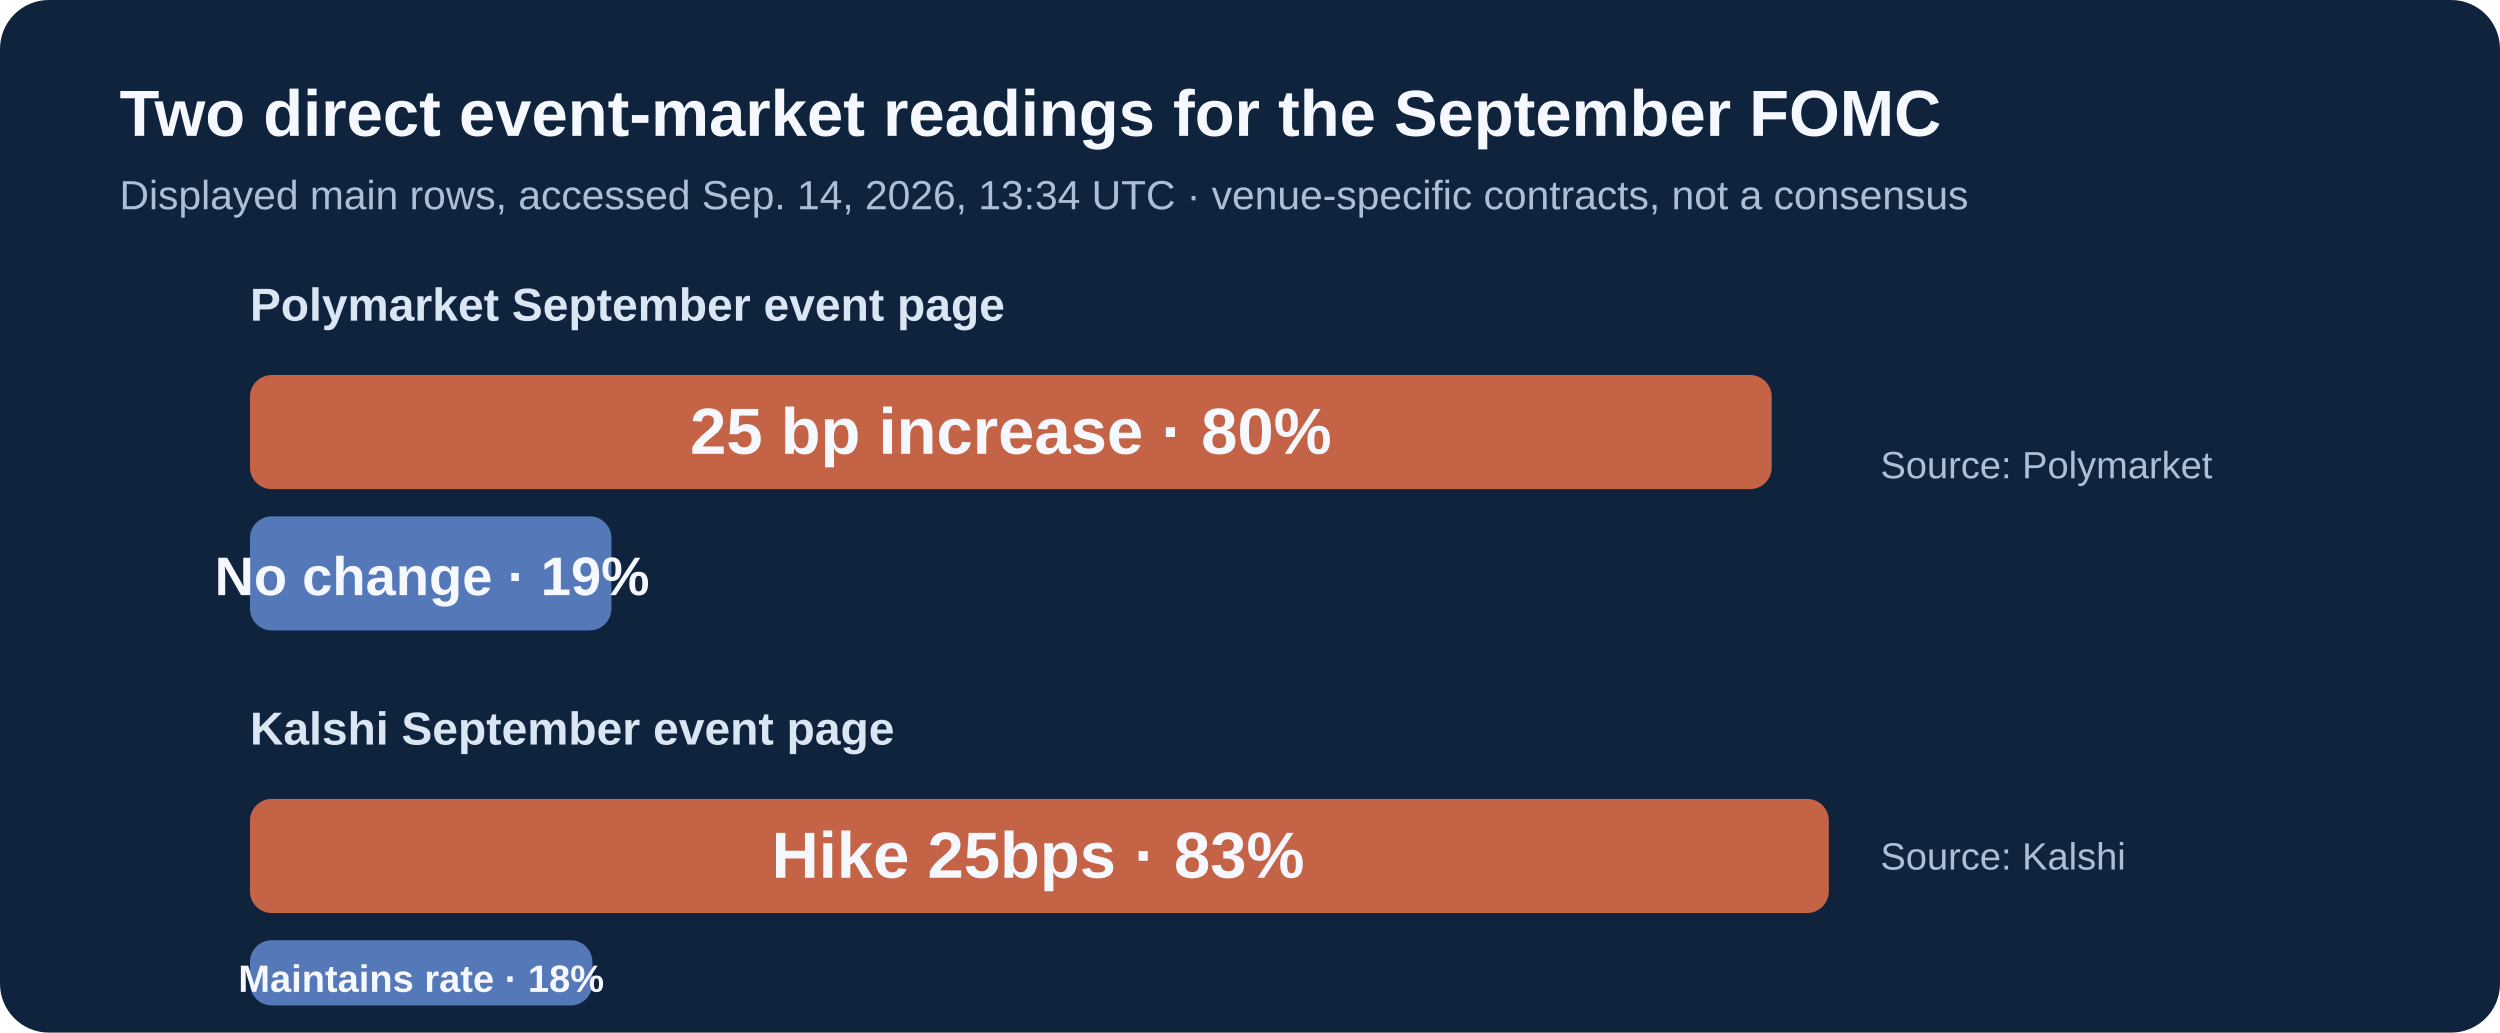
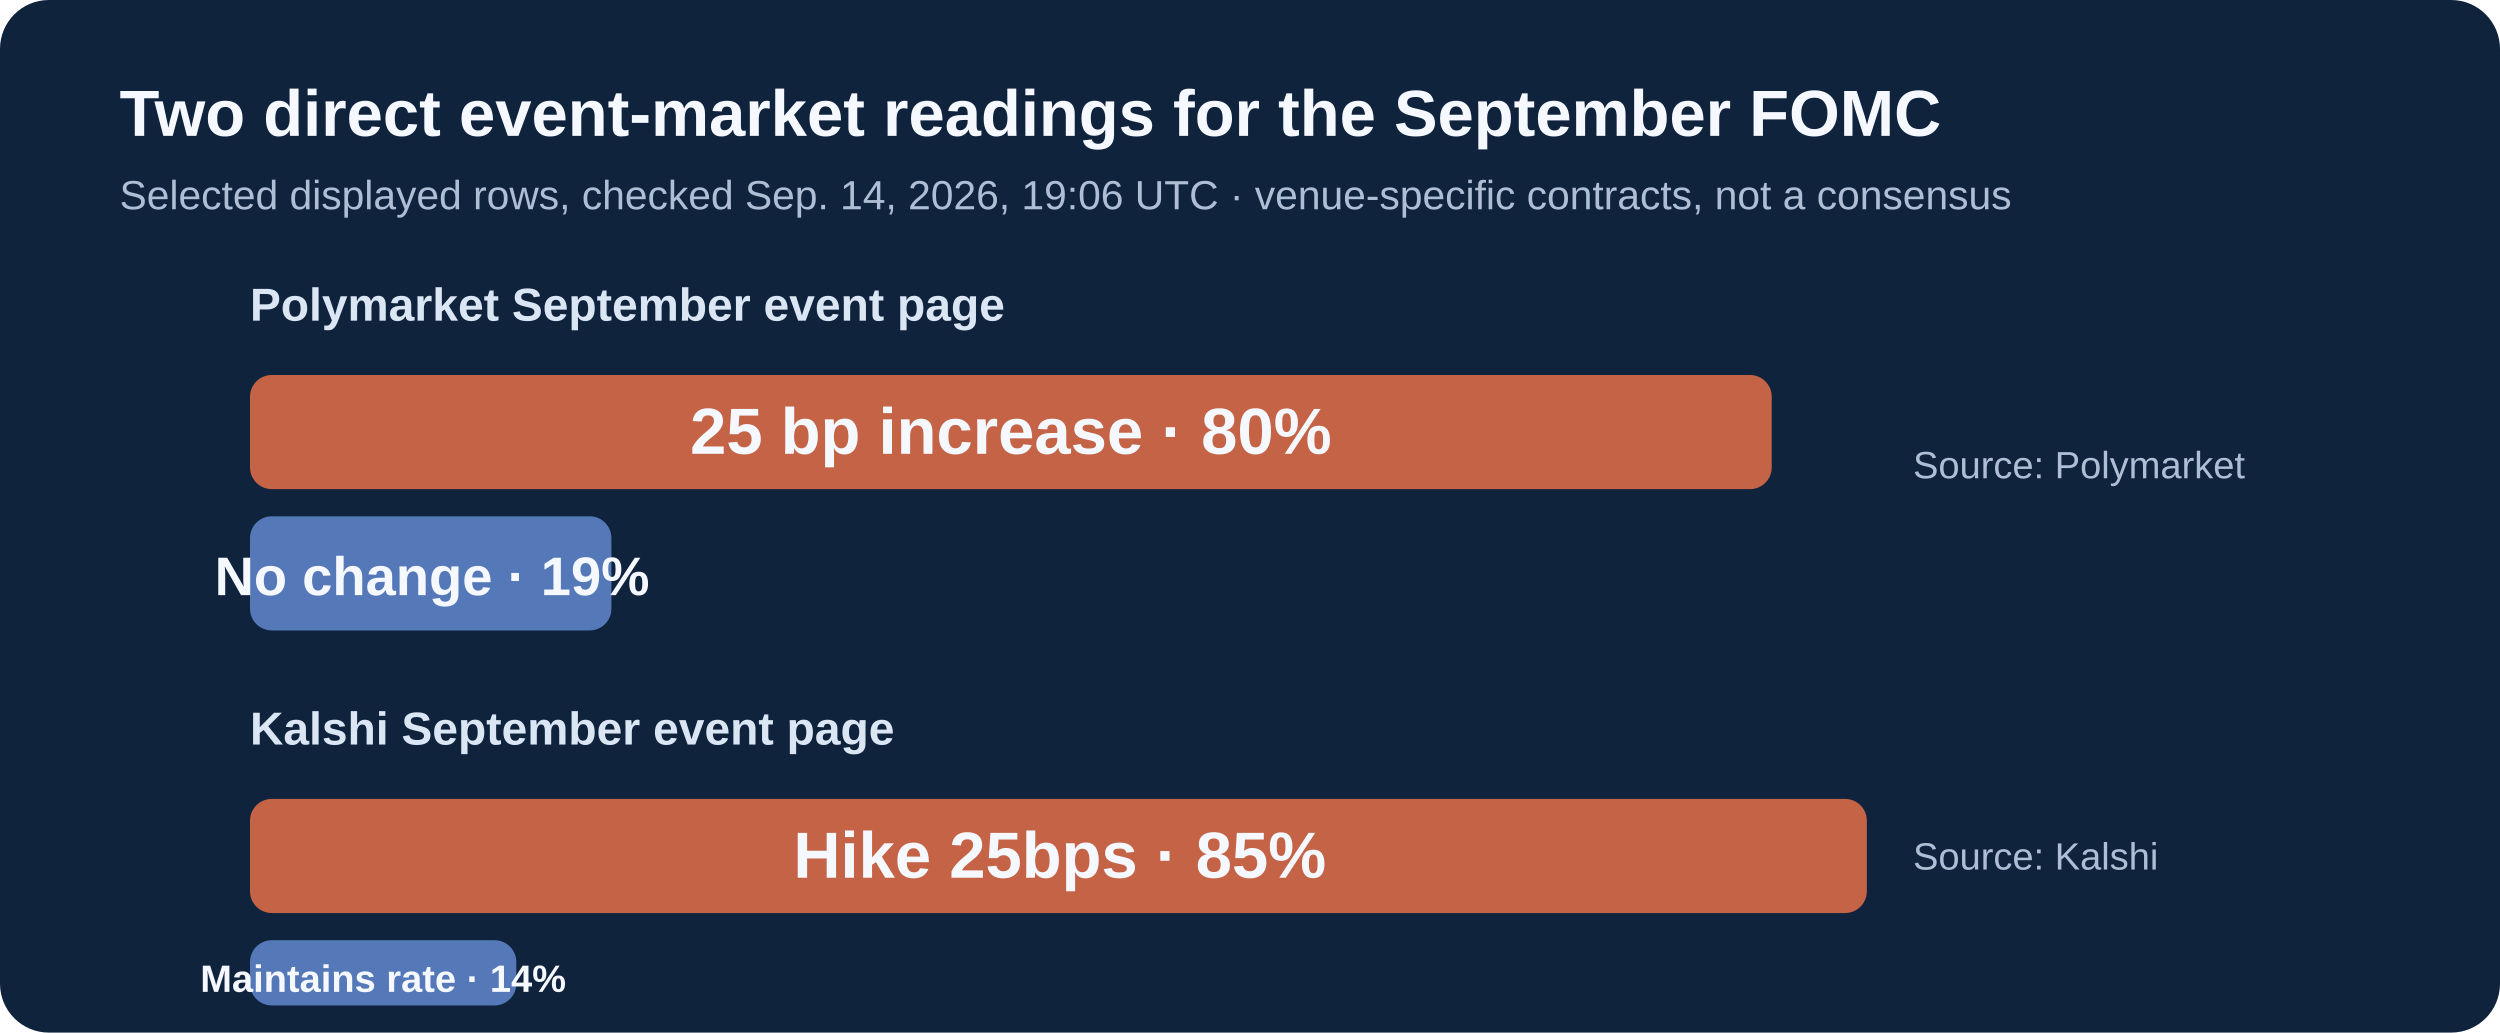
<svg xmlns="http://www.w3.org/2000/svg" width="920" height="380" viewBox="0 0 920 380" role="img" aria-labelledby="title desc">
  <rect width="920" height="380" fill="#10233d" rx="18" />
  <text x="44" y="50" fill="#f5f8ff" font-family="Arial, sans-serif" font-size="24" font-weight="700">Two direct event-market readings for the September FOMC</text>
-   <text x="44" y="77" fill="#aebed4" font-family="Arial, sans-serif" font-size="15">Displayed main rows, accessed Sep. 14, 2026, 13:34 UTC · venue-specific contracts, not a consensus</text>
+   <text x="44" y="77" fill="#aebed4" font-family="Arial, sans-serif" font-size="15">Selected displayed rows, checked Sep. 14, 2026, 19:06 UTC · venue-specific contracts, not a consensus</text>
  <text x="92" y="118" fill="#dbe6f4" font-family="Arial, sans-serif" font-size="17" font-weight="700">Polymarket September event page</text>
  <rect x="92" y="138" width="560" height="42" fill="#c46345" rx="8" />
  <text x="372" y="167" text-anchor="middle" fill="#f5f8ff" font-family="Arial, sans-serif" font-size="24" font-weight="700">25 bp increase · 80%</text>
  <rect x="92" y="190" width="133" height="42" fill="#5478b8" rx="8" />
  <text x="159" y="219" text-anchor="middle" fill="#f5f8ff" font-family="Arial, sans-serif" font-size="20" font-weight="700">No change · 19%</text>
  <text x="92" y="274" fill="#dbe6f4" font-family="Arial, sans-serif" font-size="17" font-weight="700">Kalshi September event page</text>
-   <rect x="92" y="294" width="581" height="42" fill="#c46345" rx="8" />
-   <text x="382" y="323" text-anchor="middle" fill="#f5f8ff" font-family="Arial, sans-serif" font-size="24" font-weight="700">Hike 25bps · 83%</text>
-   <rect x="92" y="346" width="126" height="24" fill="#5478b8" rx="8" />
-   <text x="155" y="365" text-anchor="middle" fill="#f5f8ff" font-family="Arial, sans-serif" font-size="14" font-weight="700">Maintains rate · 18%</text>
-   <text x="692" y="176" fill="#aebed4" font-family="Arial, sans-serif" font-size="14">Source: Polymarket</text>
-   <text x="692" y="320" fill="#aebed4" font-family="Arial, sans-serif" font-size="14">Source: Kalshi</text>
+   <rect x="92" y="294" width="595" height="42" fill="#c46345" rx="8" />
+   <text x="390" y="323" text-anchor="middle" fill="#f5f8ff" font-family="Arial, sans-serif" font-size="24" font-weight="700">Hike 25bps · 85%</text>
+   <rect x="92" y="346" width="98" height="24" fill="#5478b8" rx="8" />
+   <text x="141" y="365" text-anchor="middle" fill="#f5f8ff" font-family="Arial, sans-serif" font-size="14" font-weight="700">Maintains rate · 14%</text>
+   <text x="704" y="176" fill="#aebed4" font-family="Arial, sans-serif" font-size="14">Source: Polymarket</text>
+   <text x="704" y="320" fill="#aebed4" font-family="Arial, sans-serif" font-size="14">Source: Kalshi</text>
</svg>
